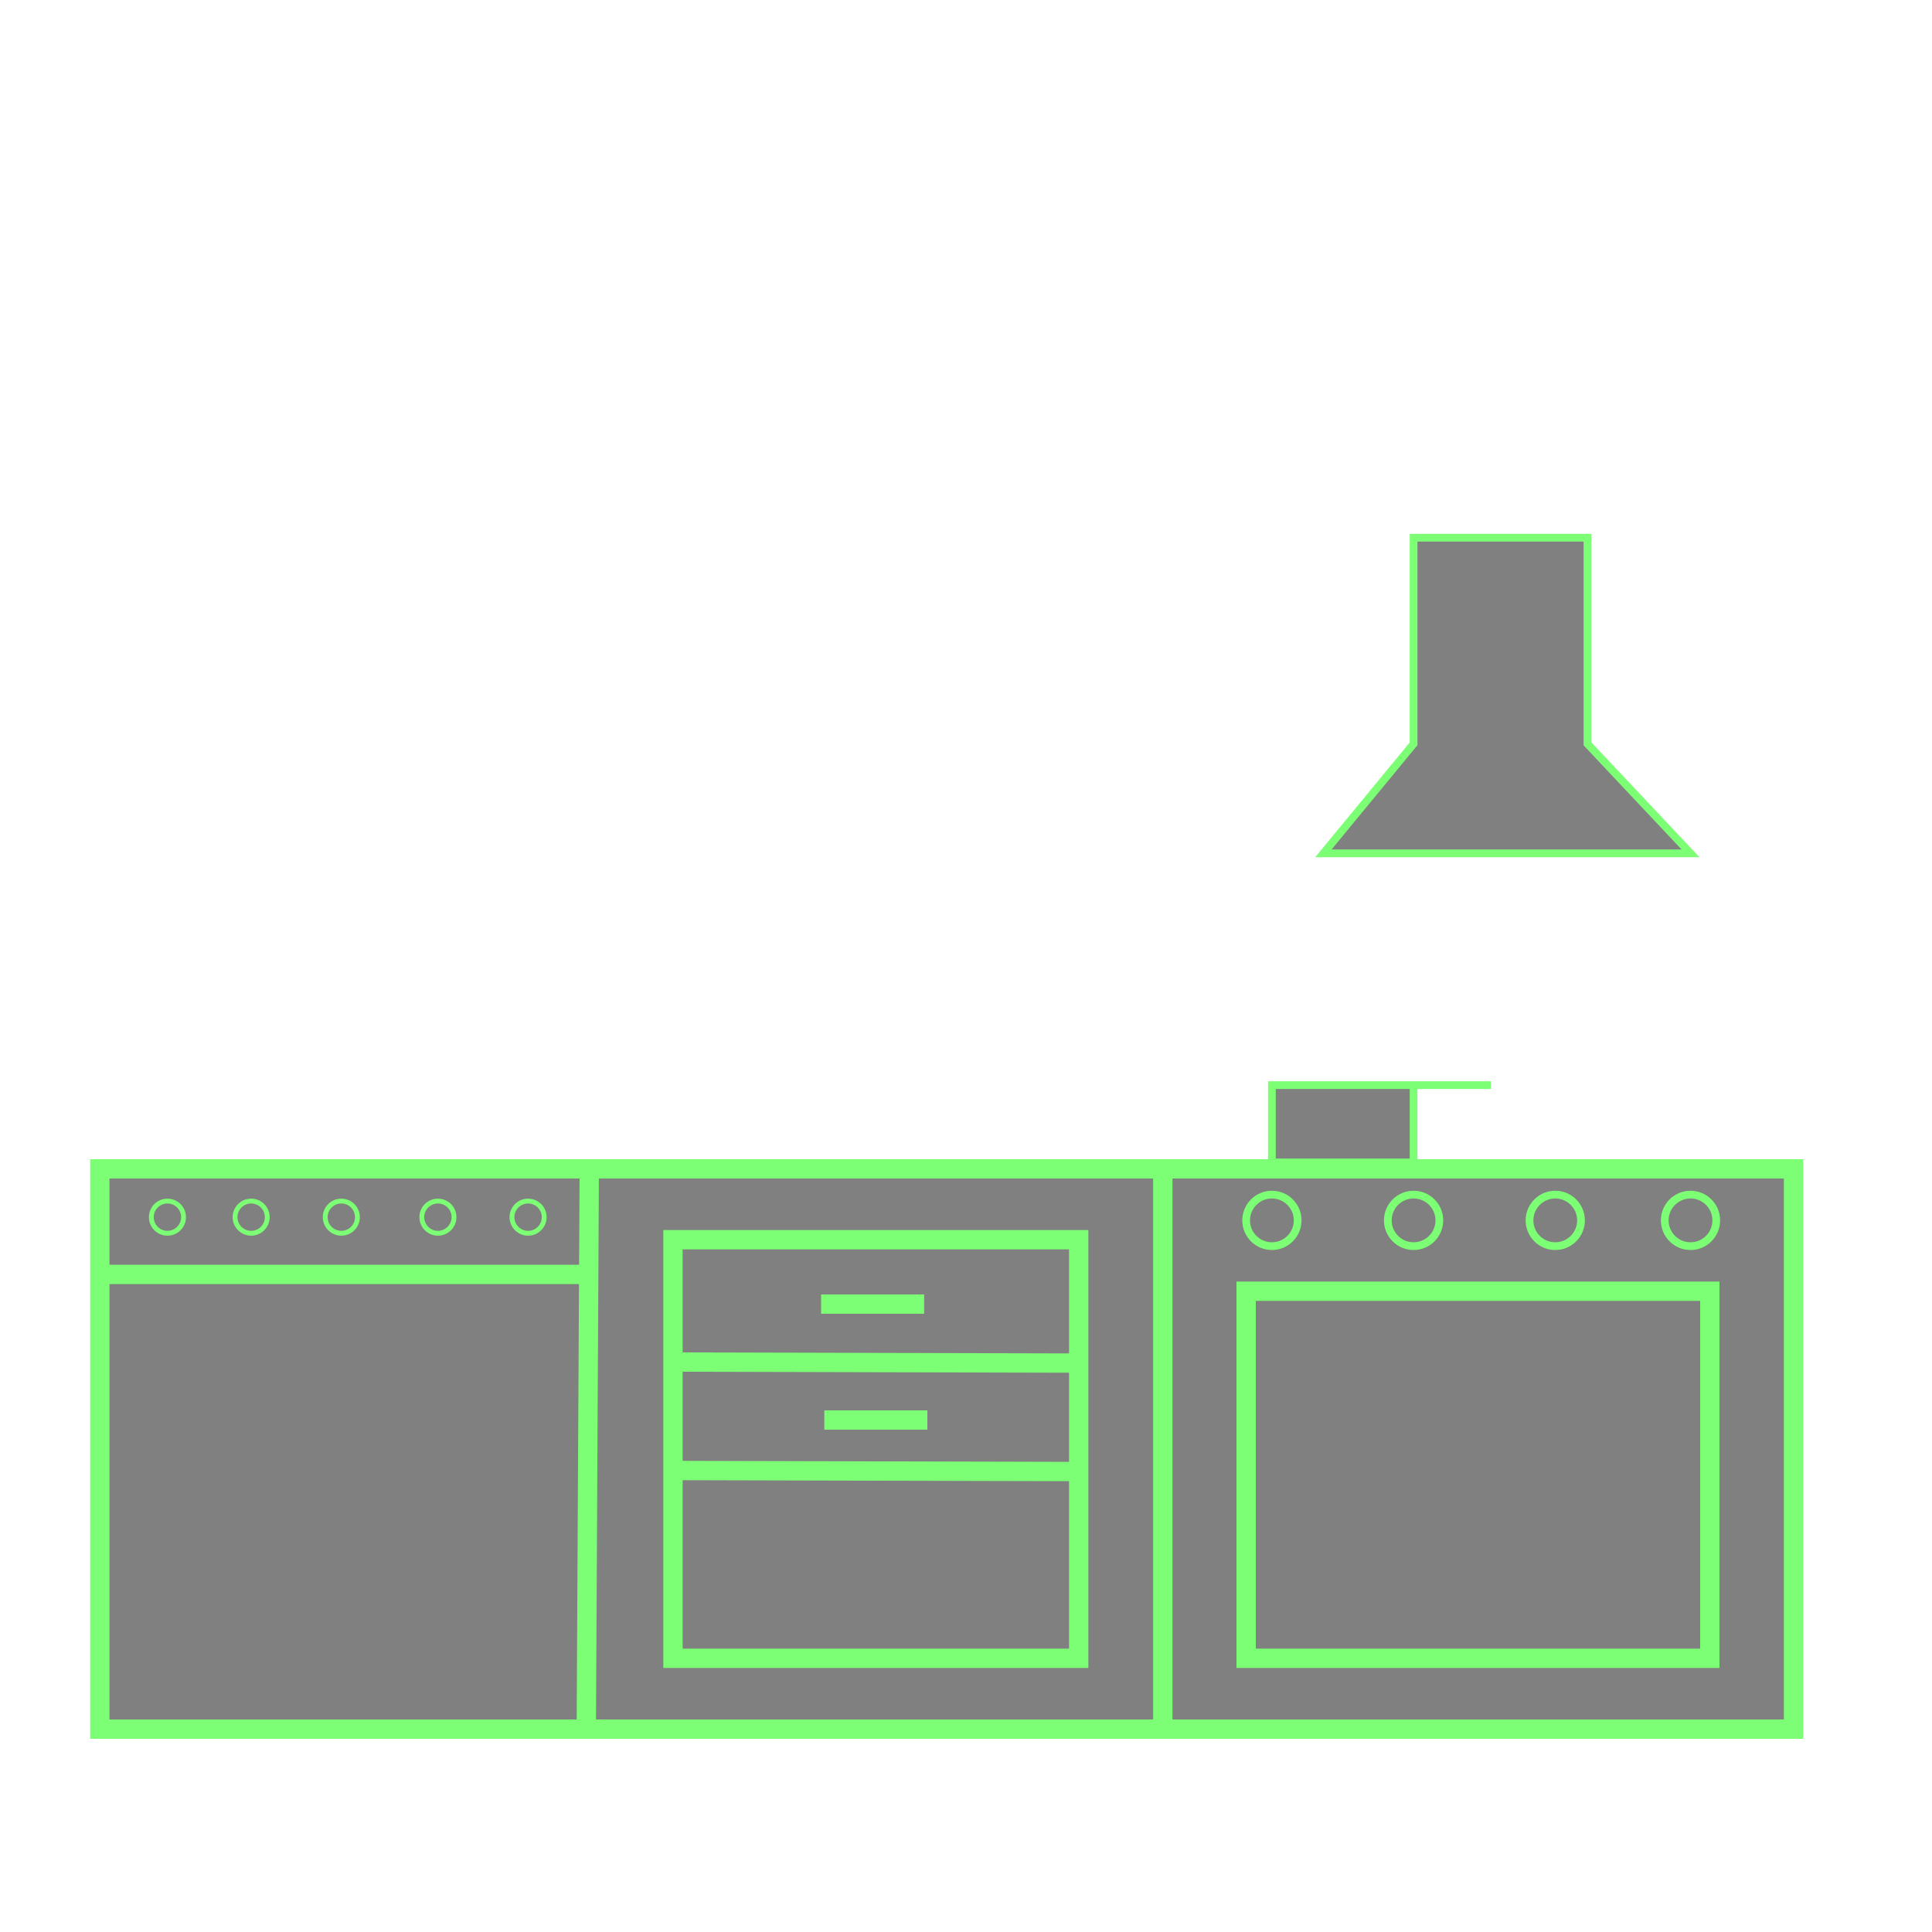
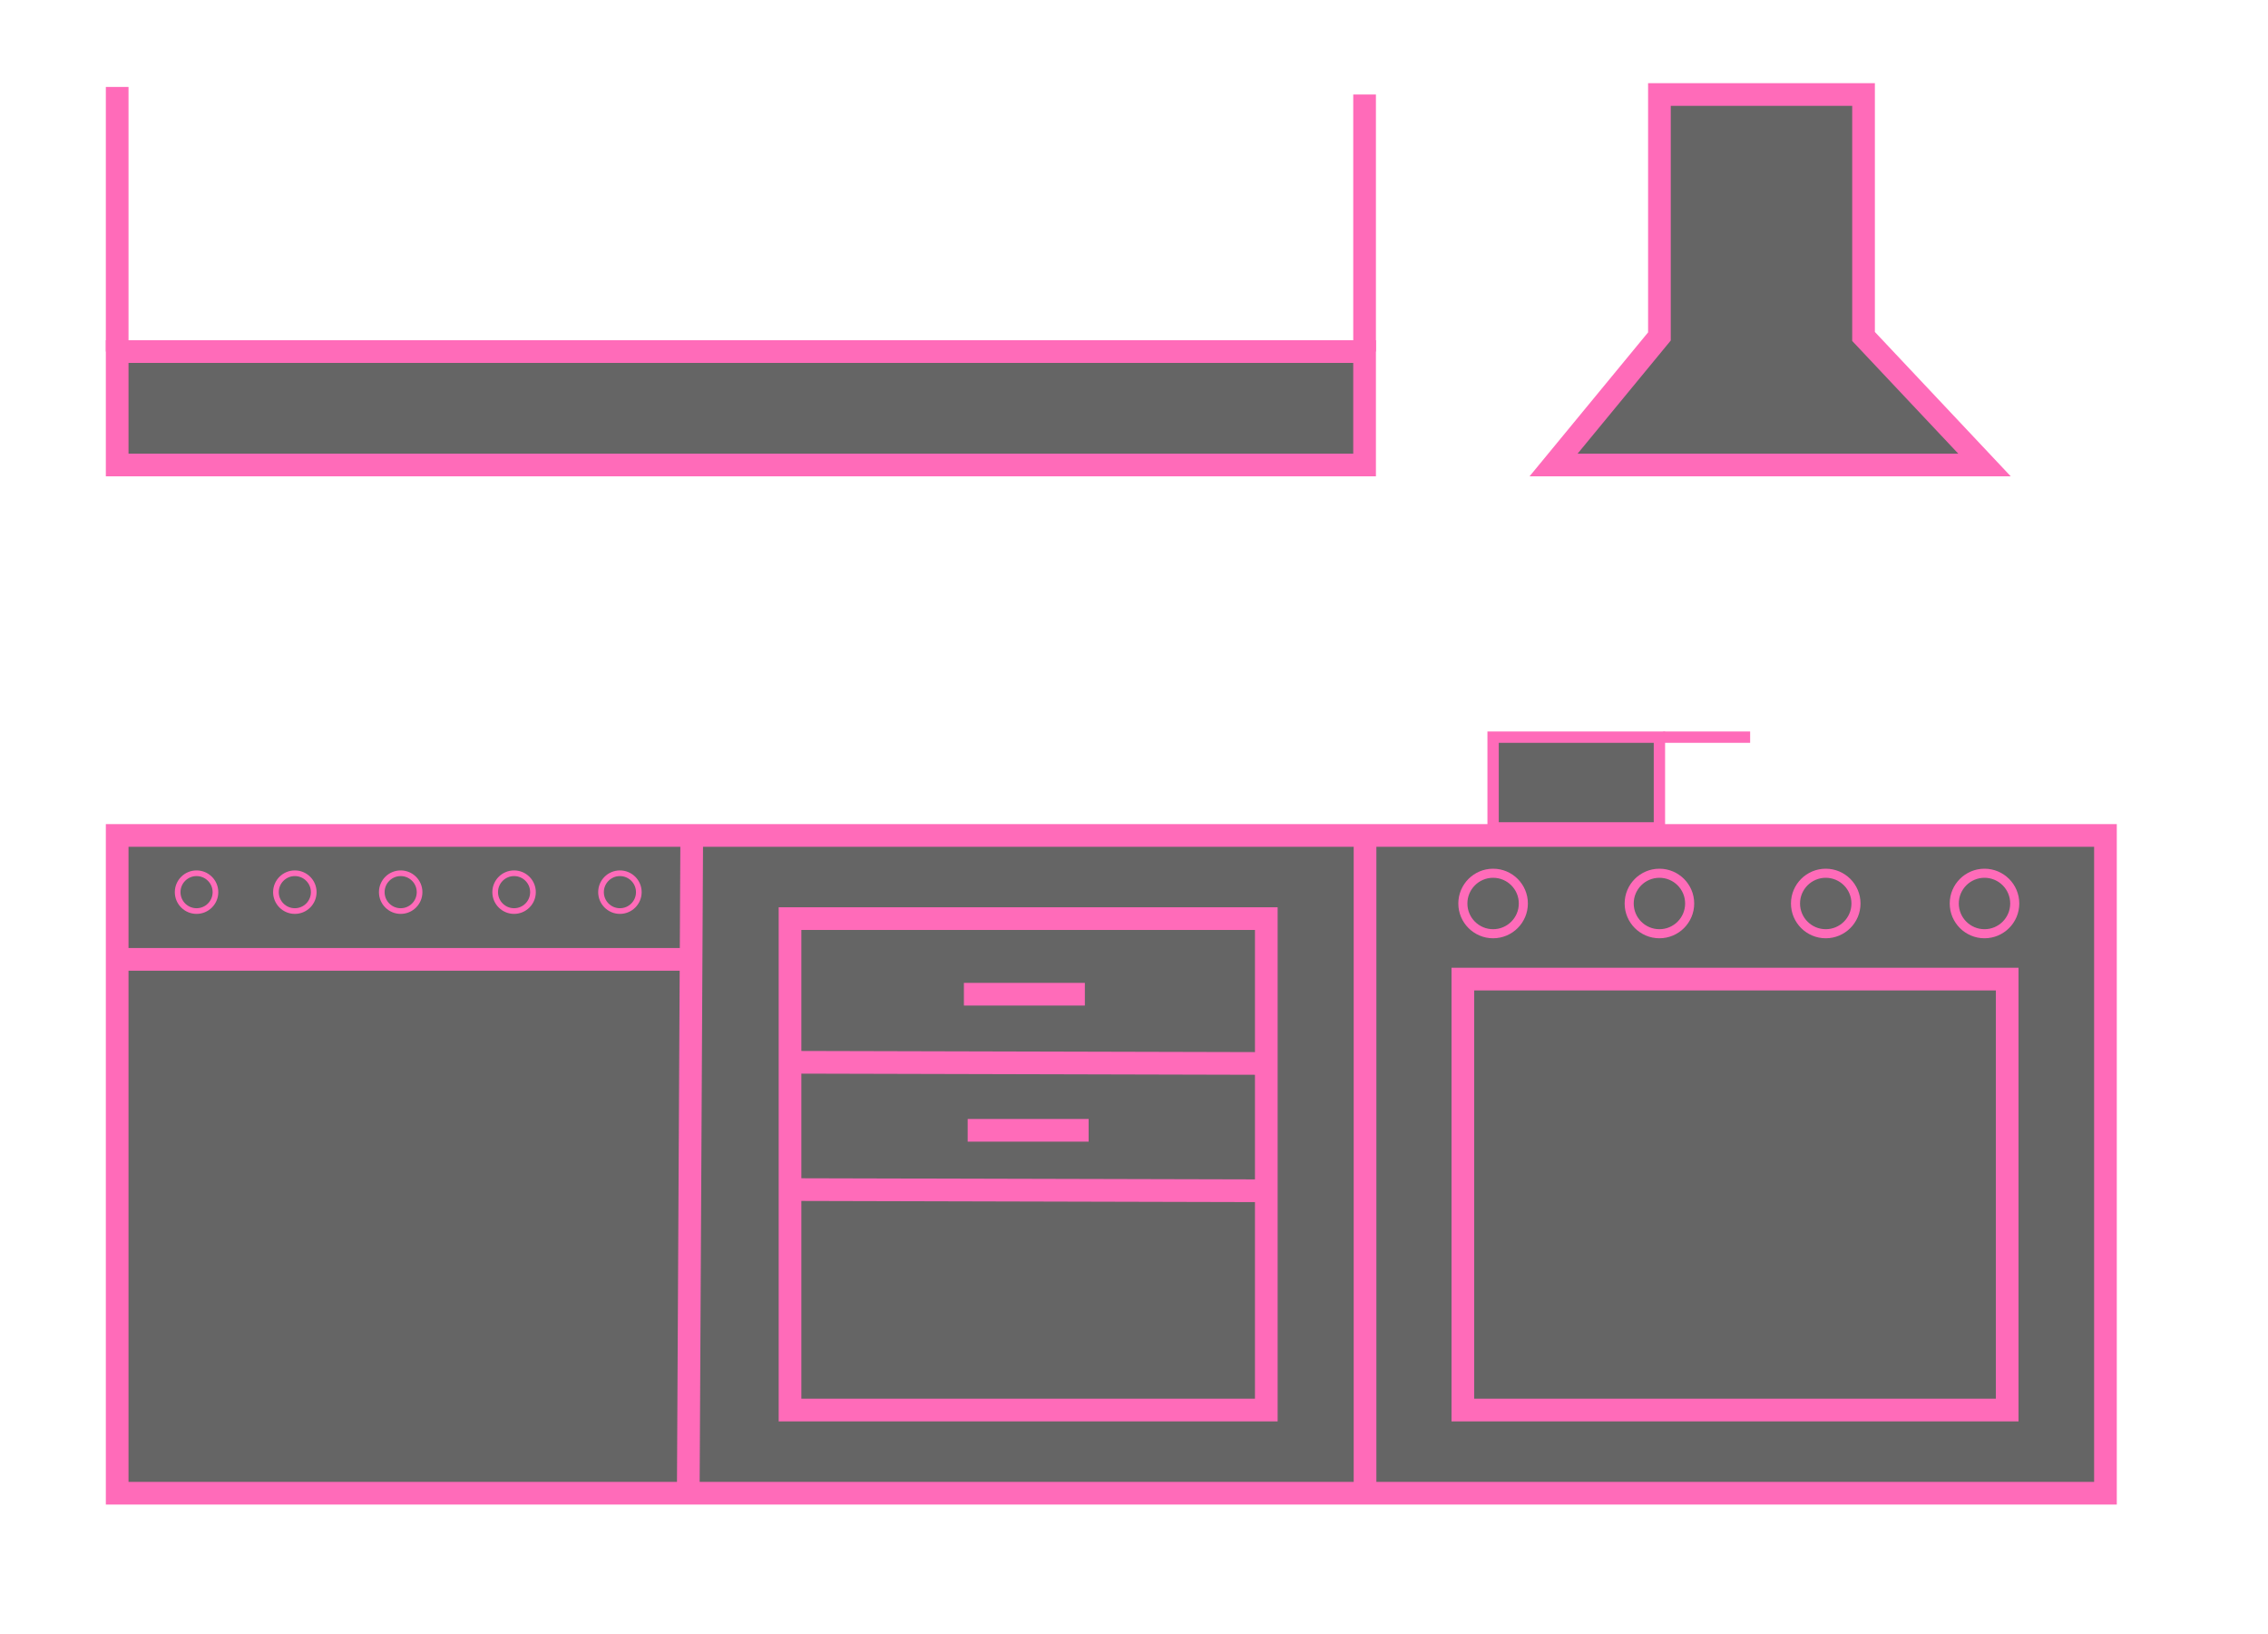
- <svg xmlns="http://www.w3.org/2000/svg" viewBox="0 0 300 300">
+ <svg xmlns="http://www.w3.org/2000/svg" viewBox="0 0 300 216">
  <defs>
-     <style>.cls-1,.cls-2,.cls-3{fill:gray;stroke:#7cff74;stroke-miterlimit:10;}.cls-1{stroke-width:3px;}.cls-2{stroke-width:0.75px;}.cls-3{stroke-width:1.2px;}</style>
+     <style>.cls-1,.cls-2,.cls-3,.cls-4{fill:#656565;stroke:#ff6bb9;stroke-miterlimit:10;}.cls-1{stroke-width:3px;}.cls-2{stroke-width:0.75px;}.cls-3{stroke-width:1.2px;}.cls-4{stroke-width:1.5px;}</style>
  </defs>
  <g id="Text_Neon_Brush" data-name="Text Neon Brush">
-     <polygon class="cls-1" points="15.5 268.5 97 268.5 278.5 268.5 278.5 181.5 15.5 181.5 15.5 268.5" />
-     <rect class="cls-1" x="193.5" y="200.5" width="72" height="57" />
-     <line class="cls-1" x1="180.56" y1="181.5" x2="180.56" y2="268.5" />
-     <line class="cls-1" x1="91.04" y1="268.5" x2="91.5" y2="181.5" />
-     <rect class="cls-1" x="104.5" y="192.5" width="63" height="65" />
-     <line class="cls-1" x1="167.5" y1="211.66" x2="104.5" y2="211.5" />
-     <line class="cls-1" x1="168" y1="228.5" x2="105" y2="228.34" />
-     <line class="cls-1" x1="127.5" y1="202.5" x2="143.5" y2="202.5" />
-     <line class="cls-1" x1="128" y1="220.5" x2="144" y2="220.5" />
-     <line class="cls-1" x1="15.5" y1="197.89" x2="91.04" y2="197.89" />
-     <circle class="cls-2" cx="26" cy="189" r="2.5" />
-     <circle class="cls-2" cx="39" cy="189" r="2.5" />
-     <circle class="cls-2" cx="53" cy="189" r="2.5" />
-     <circle class="cls-2" cx="68" cy="189" r="2.5" />
-     <circle class="cls-2" cx="82" cy="189" r="2.5" />
-     <circle class="cls-3" cx="197.5" cy="189.5" r="4" />
-     <circle class="cls-3" cx="219.5" cy="189.5" r="4" />
-     <circle class="cls-3" cx="241.5" cy="189.5" r="4" />
-     <circle class="cls-3" cx="262.5" cy="189.5" r="4" />
-     <rect class="cls-3" x="197.5" y="168.5" width="22" height="12" />
-     <line class="cls-3" x1="231.5" y1="168.5" x2="220" y2="168.5" />
-     <polygon class="cls-3" points="205.5 132.5 262.5 132.5 246.5 115.5 246.5 83.5 219.5 83.5 219.5 115.5 205.5 132.5" />
+     <polygon class="cls-1" points="15.5 197.5 97 197.5 278.5 197.5 278.5 110.5 15.5 110.5 15.5 197.5" />
+     <rect class="cls-1" x="193.5" y="129.5" width="72" height="57" />
+     <line class="cls-1" x1="180.56" y1="110.5" x2="180.56" y2="197.5" />
+     <line class="cls-1" x1="91.04" y1="197.5" x2="91.5" y2="110.5" />
+     <rect class="cls-1" x="104.5" y="121.5" width="63" height="65" />
+     <line class="cls-1" x1="167.5" y1="140.66" x2="104.5" y2="140.5" />
+     <line class="cls-1" x1="168" y1="157.5" x2="105" y2="157.34" />
+     <line class="cls-1" x1="127.5" y1="131.5" x2="143.5" y2="131.5" />
+     <line class="cls-1" x1="128" y1="149.5" x2="144" y2="149.5" />
+     <line class="cls-1" x1="15.5" y1="126.89" x2="91.04" y2="126.89" />
+     <circle class="cls-2" cx="26" cy="118" r="2.5" />
+     <circle class="cls-2" cx="39" cy="118" r="2.5" />
+     <circle class="cls-2" cx="53" cy="118" r="2.5" />
+     <circle class="cls-2" cx="68" cy="118" r="2.5" />
+     <circle class="cls-2" cx="82" cy="118" r="2.5" />
+     <circle class="cls-3" cx="197.5" cy="119.5" r="4" />
+     <circle class="cls-3" cx="219.5" cy="119.5" r="4" />
+     <circle class="cls-3" cx="241.5" cy="119.5" r="4" />
+     <circle class="cls-3" cx="262.5" cy="119.5" r="4" />
+     <rect class="cls-4" x="197.5" y="97.5" width="22" height="12" />
+     <line class="cls-4" x1="231.5" y1="97.5" x2="220" y2="97.5" />
+     <polygon class="cls-1" points="205.5 61.5 262.5 61.5 246.5 44.5 246.5 12.5 219.5 12.5 219.5 44.5 205.5 61.5" />
+     <rect class="cls-1" x="15.5" y="46.5" width="165" height="15" />
+     <line class="cls-1" x1="15.5" y1="11.5" x2="15.5" y2="46.5" />
+     <line class="cls-1" x1="180.5" y1="12.5" x2="180.5" y2="46.5" />
  </g>
</svg>
